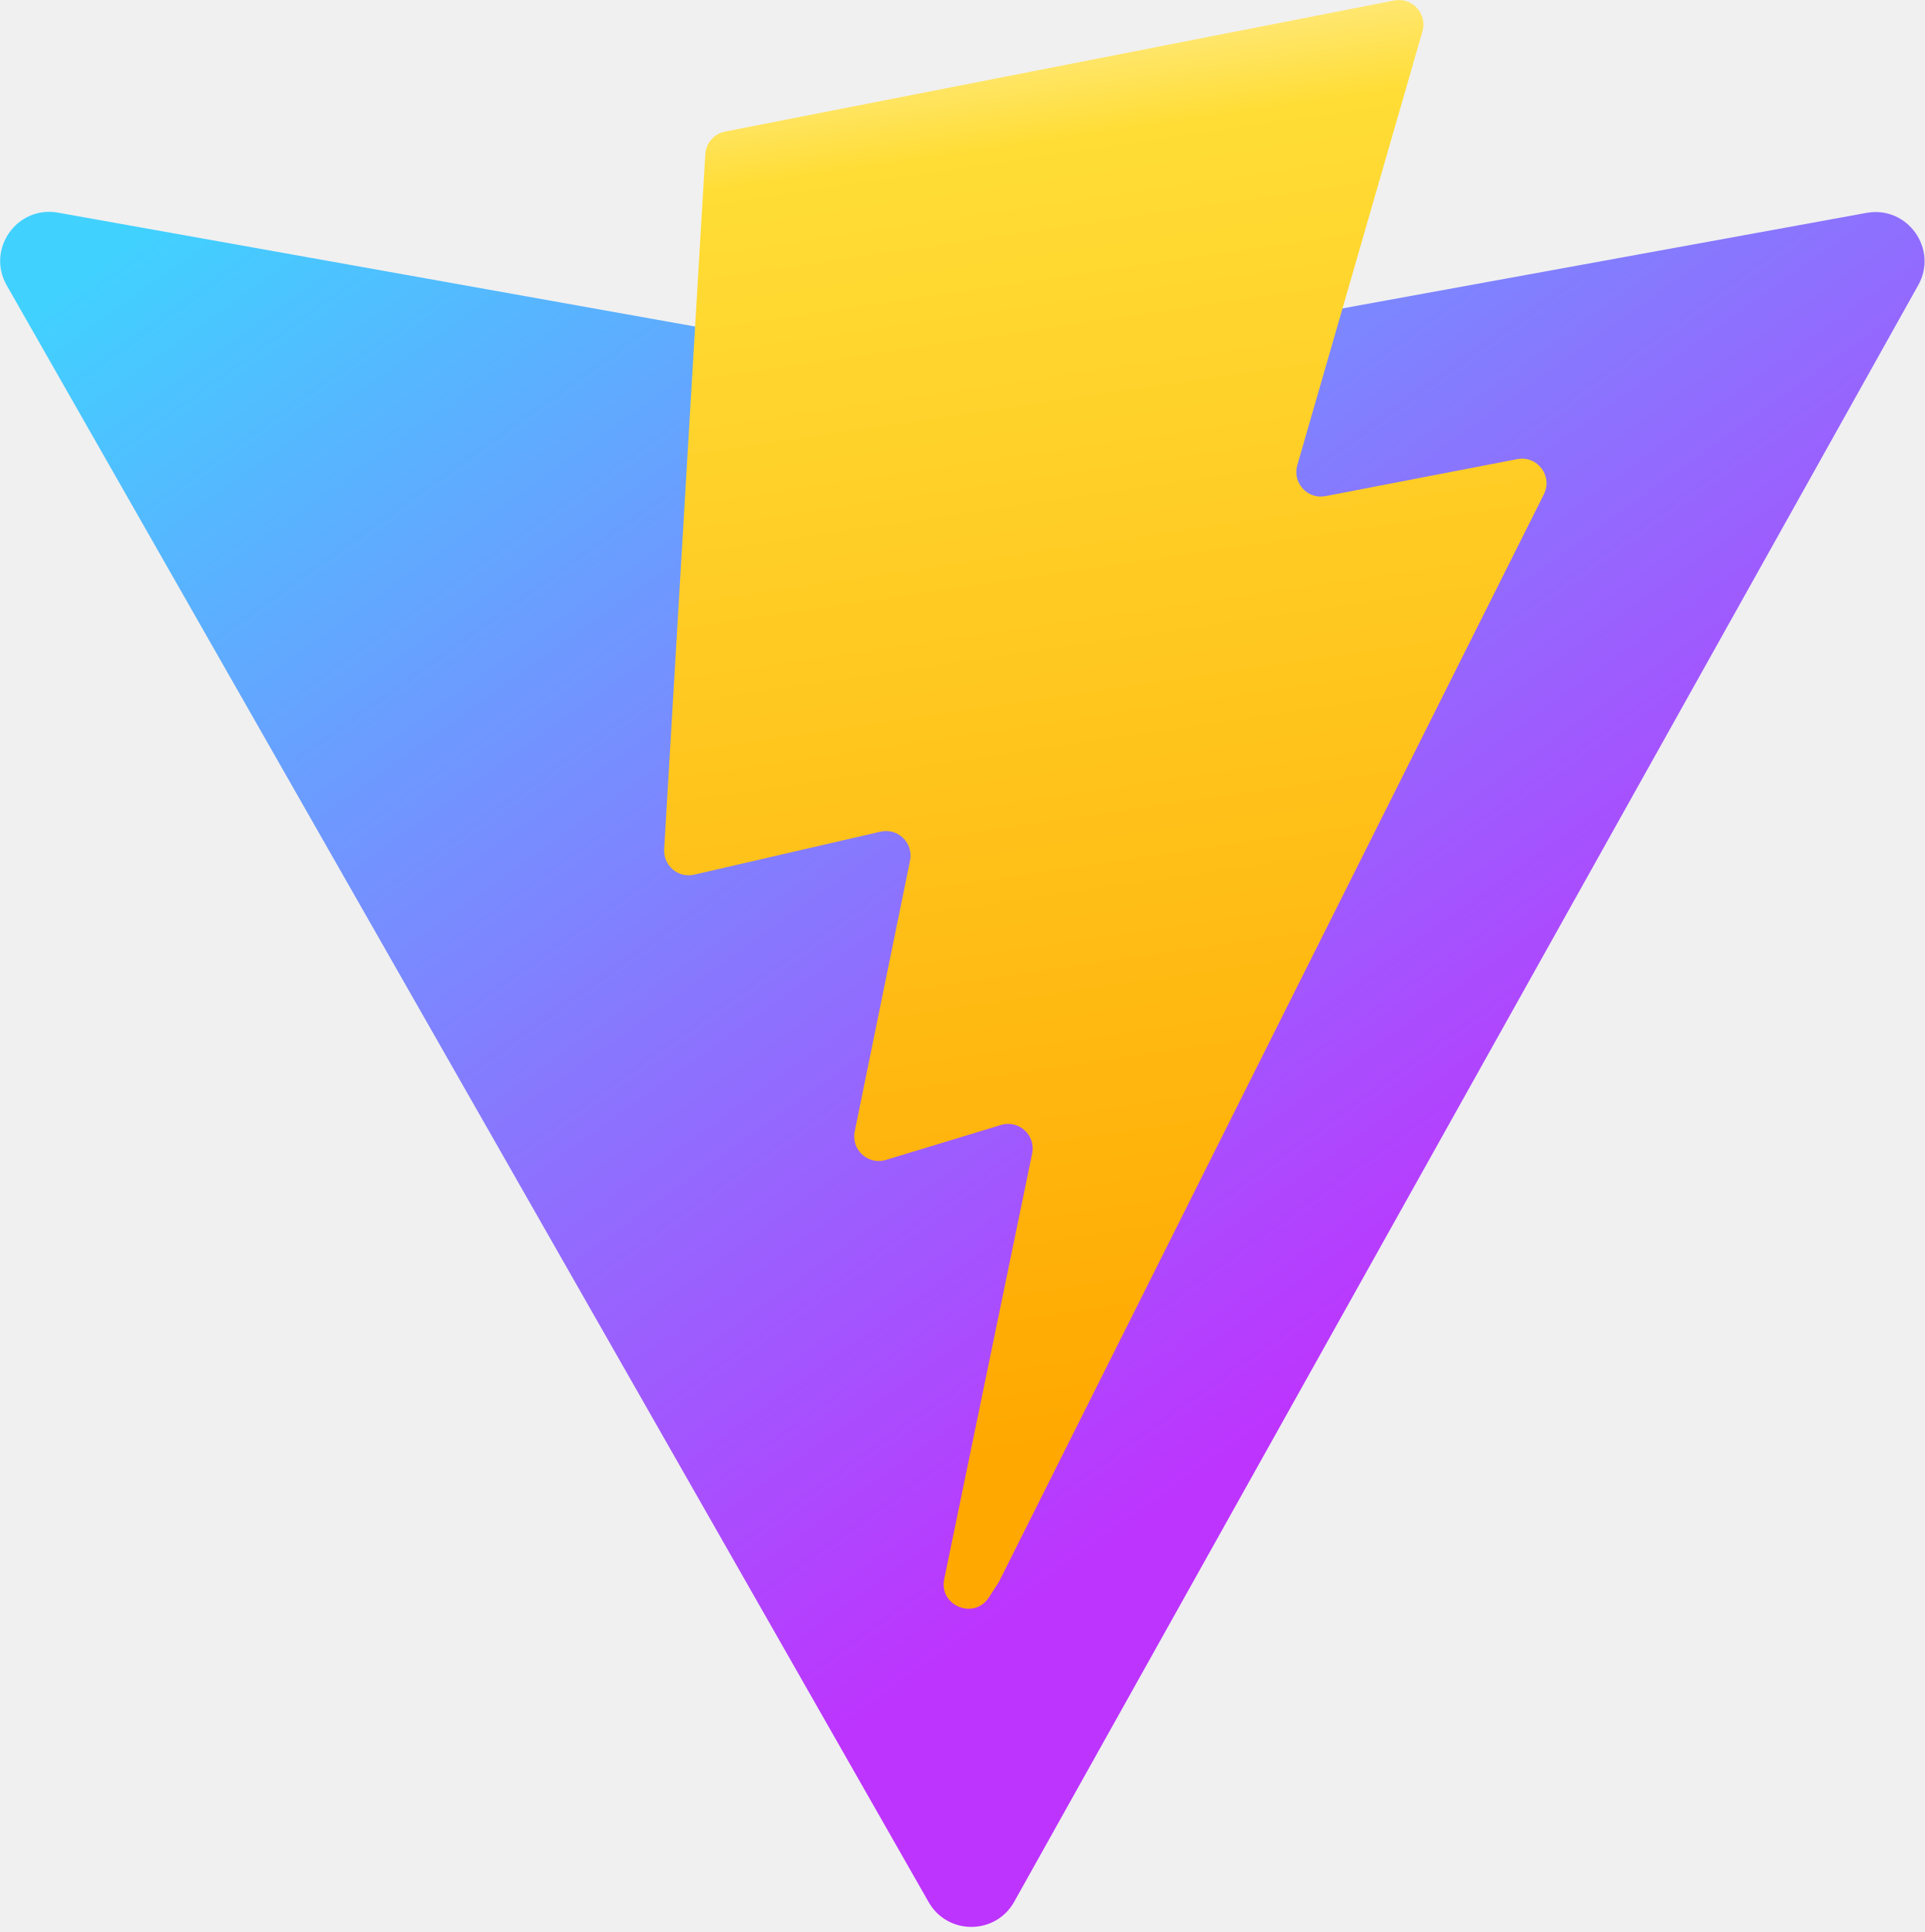
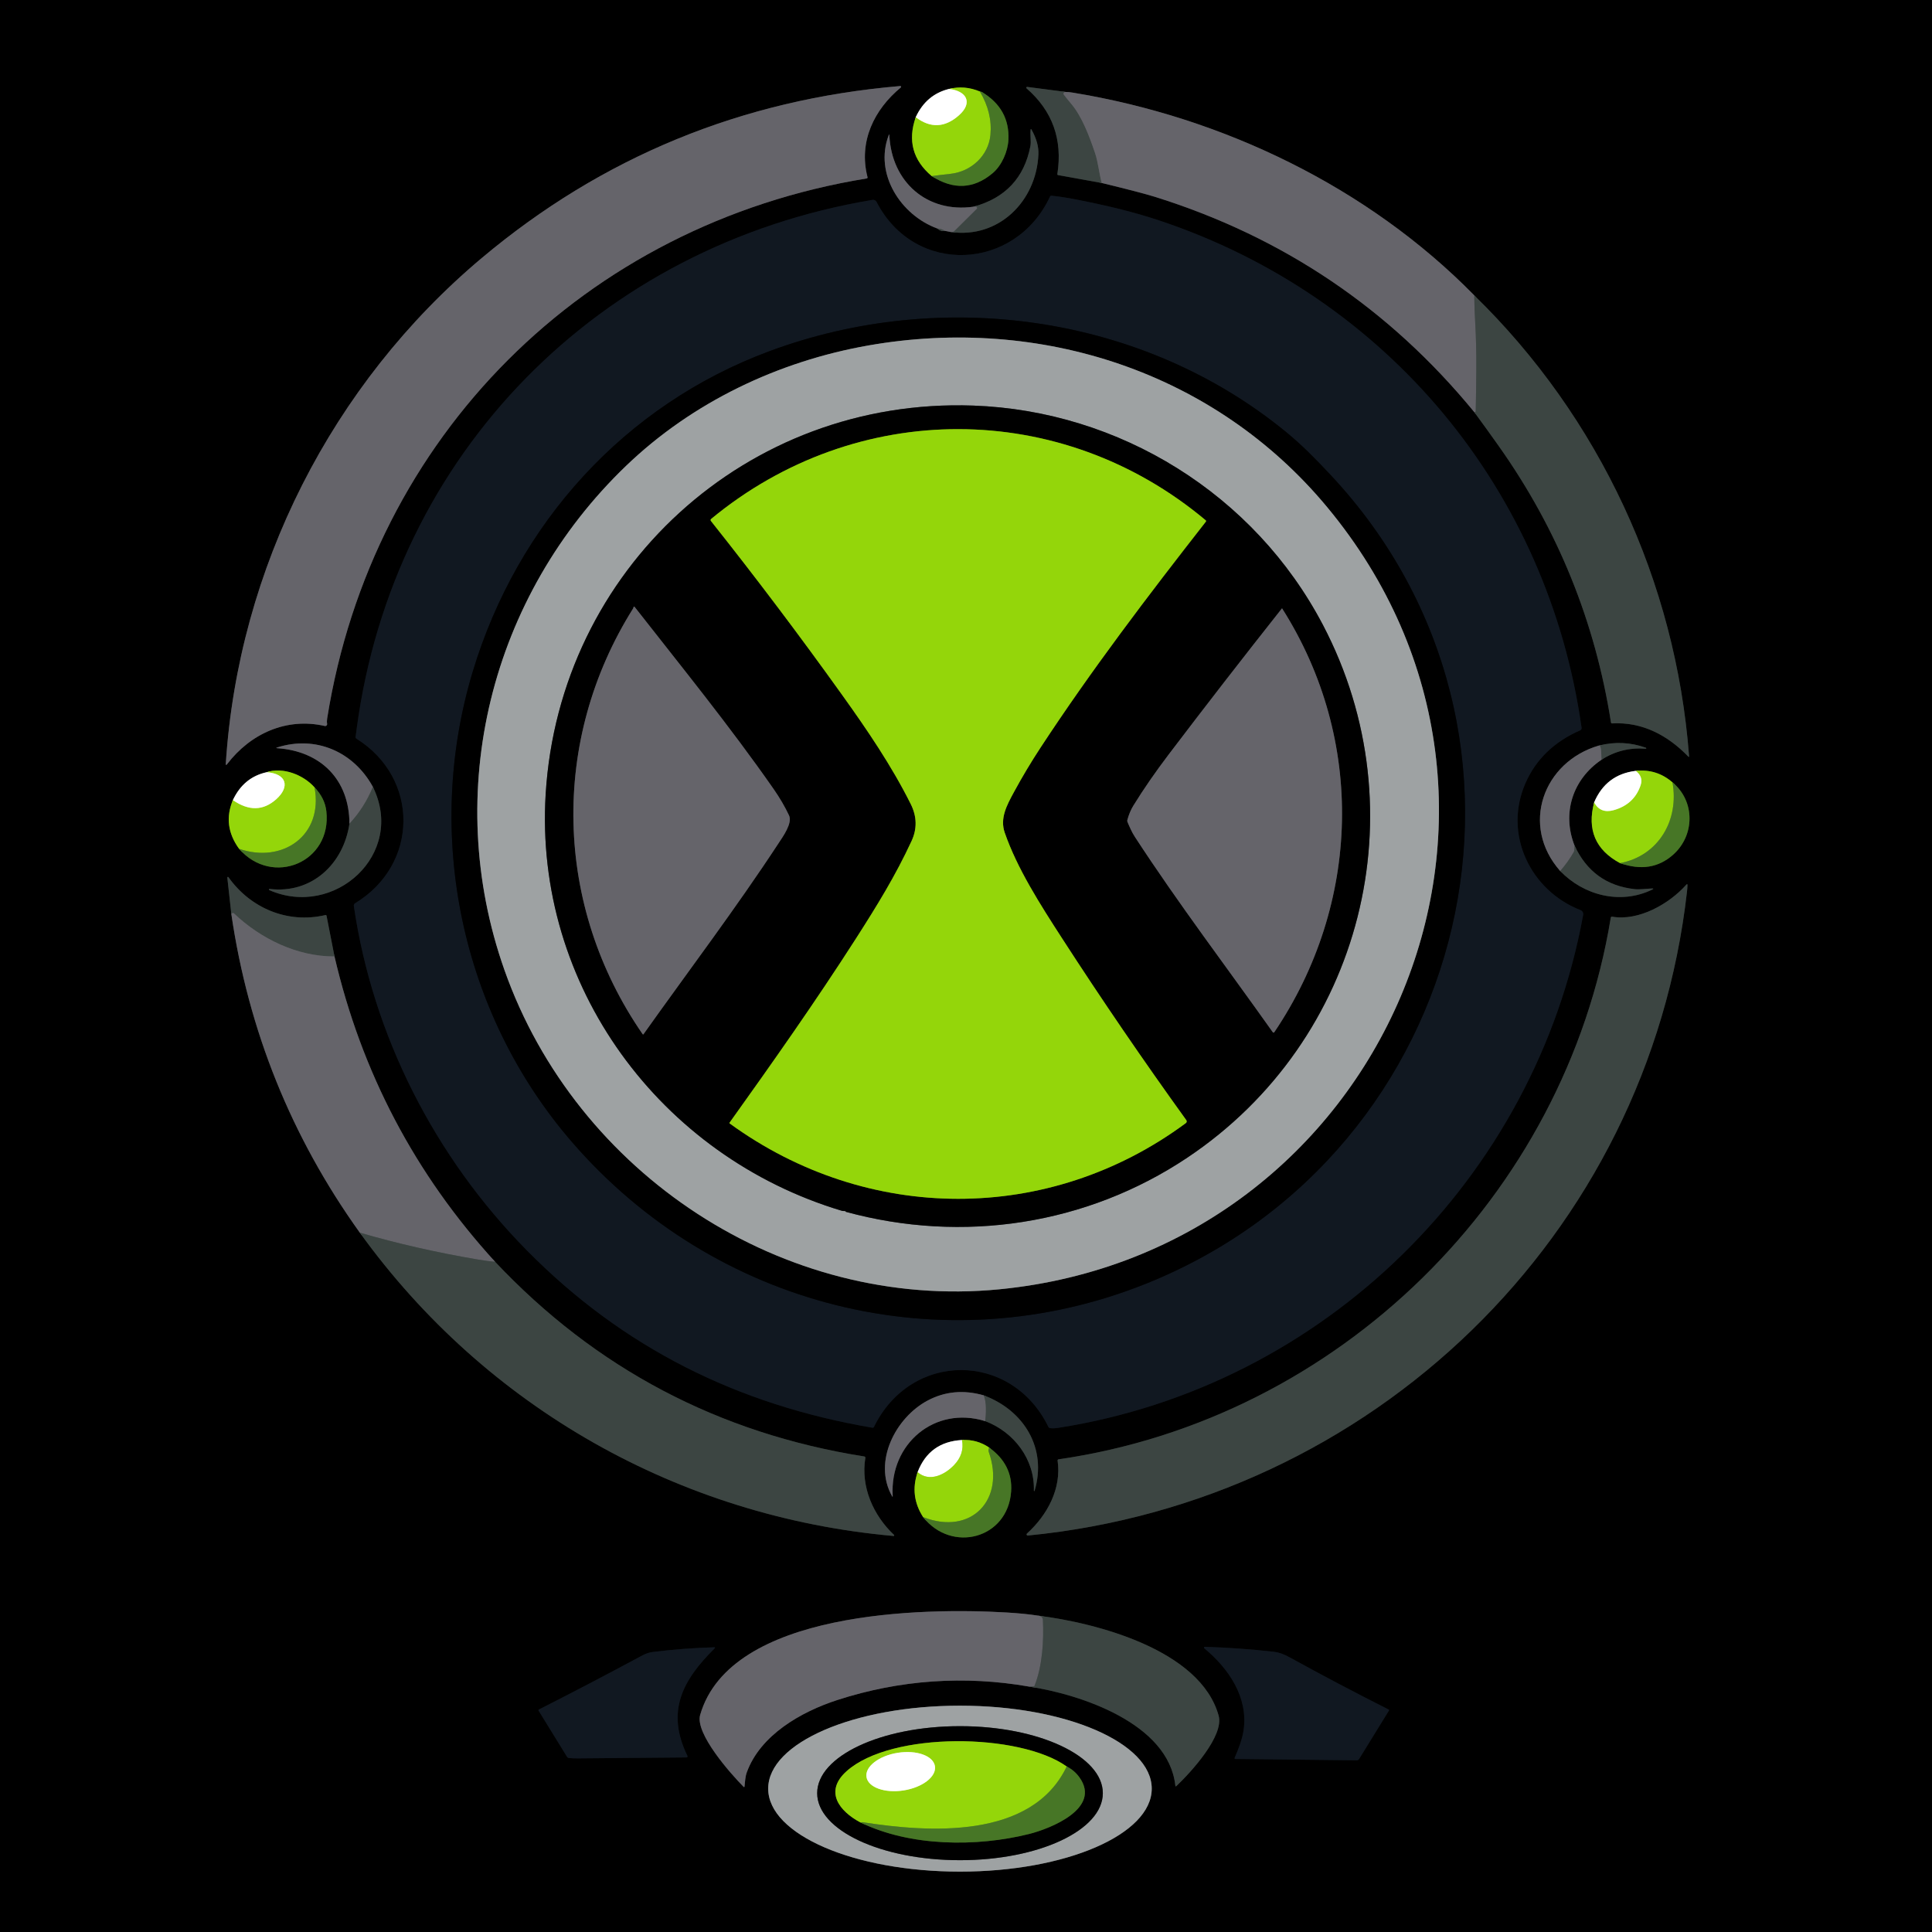
- <svg xmlns="http://www.w3.org/2000/svg" aria-hidden="true" role="img" class="iconify iconify--logos" width="31.88" height="32" preserveAspectRatio="xMidYMid meet" viewBox="0 0 256 257">
-   <defs>
-     <linearGradient id="IconifyId1813088fe1fbc01fb466" x1="-.828%" x2="57.636%" y1="7.652%" y2="78.411%">
-       <stop offset="0%" stop-color="#41D1FF" />
-       <stop offset="100%" stop-color="#BD34FE" />
-     </linearGradient>
-     <linearGradient id="IconifyId1813088fe1fbc01fb467" x1="43.376%" x2="50.316%" y1="2.242%" y2="89.03%">
-       <stop offset="0%" stop-color="#FFEA83" />
-       <stop offset="8.333%" stop-color="#FFDD35" />
-       <stop offset="100%" stop-color="#FFA800" />
-     </linearGradient>
-   </defs>
-   <path fill="url(#IconifyId1813088fe1fbc01fb466)" d="M255.153 37.938L134.897 252.976c-2.483 4.44-8.862 4.466-11.382.048L.875 37.958c-2.746-4.814 1.371-10.646 6.827-9.67l120.385 21.517a6.537 6.537 0 0 0 2.322-.004l117.867-21.483c5.438-.991 9.574 4.796 6.877 9.62Z" />
-   <path fill="url(#IconifyId1813088fe1fbc01fb467)" d="M185.432.063L96.44 17.501a3.268 3.268 0 0 0-2.634 3.014l-5.474 92.456a3.268 3.268 0 0 0 3.997 3.378l24.777-5.718c2.318-.535 4.413 1.507 3.936 3.838l-7.361 36.047c-.495 2.426 1.782 4.5 4.151 3.78l15.304-4.649c2.372-.72 4.652 1.36 4.15 3.788l-11.698 56.621c-.732 3.542 3.979 5.473 5.943 2.437l1.313-2.028l72.516-144.72c1.215-2.423-.88-5.186-3.54-4.672l-25.505 4.922c-2.396.462-4.435-1.77-3.759-4.114l16.646-57.705c.677-2.35-1.37-4.583-3.769-4.113Z" />
+ <svg xmlns="http://www.w3.org/2000/svg" viewBox="0 0 960 960">
+   <g fill="none" stroke-width="2">
+     <path stroke="#333235" d="M431.05 87.98c-4.52-17.66 3.31-33.56 16.56-44.52a.4.4 0 0 0-.29-.71q-118.16 10.06-207.96 85.48C164.9 190.77 118.44 282.4 112.2 379.42q-.08 1.24.67.25c11.55-15.1 29.44-23.29 48.5-18.93a.97.97 0 0 0 1.17-1.11q-.21-1.21.03-2.66c22.38-140.19 128-245.48 268.03-268.29q.61-.1.45-.7M547.45 90.92q19.72 4.77 26.86 7.02 95.14 29.88 158.23 106.81" vector-effect="non-scaling-stroke" />
+     <path stroke="#1e2321" d="M732.54 204.75q6.19 8.42 12.21 16.93 43.95 62.05 55.76 137.44a.41.4 83.6 0 0 .42.34c15.09-.85 27.65 5.86 37.93 16.44q.48.49.43-.2c-6.6-86.73-44.51-168.25-106.75-228.95" vector-effect="non-scaling-stroke" />
+     <path stroke="#333235" d="M732.54 146.75c-53.02-54-125.3-88.59-199.54-100.73q-2.35-.38-3.25-.31" vector-effect="non-scaling-stroke" />
+     <path stroke="#1e2321" d="m529.75 45.71-19.34-2.53a.41.41 0 0 0-.32.72q19.31 16.81 15.31 42.55-.07.48.41.57l21.64 3.9" vector-effect="non-scaling-stroke" />
+     <path stroke="#515556" d="M529.75 45.71q-.81-.05-1.14.39-.34.46 0 .92.94 1.29 3.85 4.78c5.13 6.16 8.77 15.66 11.67 24.26 1.51 4.46 1.97 9.88 3.32 14.86M732.54 146.75q.09 6.85.49 13.68c.84 14.59.53 29.28.25 43.88q-.01.4-.41.47-.15.03-.33-.03" vector-effect="non-scaling-stroke" />
+     <path stroke="gray" d="M471.5 44.21q-11.31 2.83-16.47 14.02" vector-effect="non-scaling-stroke" />
+     <path stroke="#4a6b05" d="M455.03 58.23q-6.12 17.39 7.93 29.27" vector-effect="non-scaling-stroke" />
+     <path stroke="#243b13" d="M462.96 87.5q16.21 10.43 30.33-1.49c4.43-3.74 7.53-10.7 7.79-16.66q.67-15.19-13.04-23.55c-.22-.14-.92-.28-1.15-.33" vector-effect="non-scaling-stroke" />
+     <path stroke="#4a6b05" d="M486.89 45.47q-7.64-3.22-15.39-1.26" vector-effect="non-scaling-stroke" />
+     <path stroke="#6ea618" d="M486.89 45.47q6.3 10.6 5.24 21.62c-.97 10.2-9.46 18.16-19.89 19.29q-4.64.5-9.28 1.12" vector-effect="non-scaling-stroke" />
+     <path stroke="#caeb85" d="M455.03 58.23q11 8.36 21.5-.97c7.03-6.24 3.75-12.14-5.03-13.05" vector-effect="non-scaling-stroke" />
+     <path stroke="#333235" d="M483.75 102.71c-22.96 3.27-40.76-12.18-41.82-35.47q-.04-.85-.34-.05c-7.32 19.23 6.07 39.77 24.16 46.35" vector-effect="non-scaling-stroke" />
+     <path stroke="#1e2321" d="M465.75 113.54q1.57 1.51 3.75 1.17" vector-effect="non-scaling-stroke" />
+     <path stroke="#333235" d="m469.5 114.71 3 .58" vector-effect="non-scaling-stroke" />
+     <path stroke="#1e2321" d="M472.5 115.29c23.82 3.33 42.47-15.36 43.48-38.56q.26-5.74-3.42-12.31-.38-.67-.46.1c-.26 2.7.34 5.82-.12 8.18q-4.59 23.56-28.23 30.01" vector-effect="non-scaling-stroke" />
+     <path stroke="#515556" d="m472.5 115.29.77-.07q.53-.05.9-.42l11.12-11.02q.43-.43-.01-.84-.5-.46-1.53-.23M469.5 114.71q-1.72-1.06-3.75-1.17" vector-effect="non-scaling-stroke" />
+     <path stroke="#090c11" d="M521.74 97.68c-17.19 36.96-67.13 39.55-86.17 2.67a1.95 1.94-18.4 0 0-2.06-1.03c-135.57 22.68-238 125.8-256.26 262.69q-.37 2.81-.56 4.15-.08.56.4.86c31.46 19.69 31.08 62.58-.63 81.79a1.36 1.34-20.1 0 0-.64 1.35c9.42 64.46 40.25 124.76 85.92 171.09 47.69 48.38 104.67 76.74 171.71 88.17q.57.09.83-.42c18.44-37.68 68.28-37.61 86.67.02q.25.5.8.59 1.57.27 4-.11c132.13-20.65 237.02-124.02 260.92-254.94a2.09 2.09 0 0 0-1.3-2.31c-24.85-9.69-38.45-37.53-27.44-62.95q7.76-17.88 27.28-26.42a1.15 1.15 0 0 0 .67-1.21c-16.64-118.11-96.69-214.29-209.68-252.06-13.36-4.47-26.78-7.59-40.94-10.38q-7.27-1.44-12.77-1.98-.52-.05-.75.43" vector-effect="non-scaling-stroke" />
+     <path stroke="#333235" d="M794.5 370.46c-27.73 8.05-39.22 39.79-19.25 62.33" vector-effect="non-scaling-stroke" />
+     <path stroke="#1e2321" d="M775.25 432.79c11.64 12.13 29.88 16.87 45.62 9.3q1.33-.65-.15-.6c-2.83.1-6.02.6-8.48.32q-20.88-2.31-29.85-21.64" vector-effect="non-scaling-stroke" />
+     <path stroke="#333235" d="M782.39 420.17c-6.39-16.18-.87-33.01 13.36-42.63" vector-effect="non-scaling-stroke" />
+     <path stroke="#1e2321" d="M795.75 377.54q9.99-6.45 22.01-5.5a.25.25 0 0 0 .1-.48q-11.44-4.11-23.36-1.1" vector-effect="non-scaling-stroke" />
+     <path stroke="#515556" d="M795.75 377.54c-.12-.88.2-7.29-1.25-7.08M782.39 420.17l-.15 2.34q-.03.49-.27.91-2.88 5.04-6.72 9.37" vector-effect="non-scaling-stroke" />
+     <path stroke="#1e2321" d="M173.64 409.29c-2.98 20.18-18.92 34.96-39.69 32.42a.3.3 0 0 0-.16.57c32.48 14.26 67.91-17.95 51.5-51.28" vector-effect="non-scaling-stroke" />
+     <path stroke="#333235" d="M185.29 391c-9.6-17.53-28.47-25.7-47.55-19.59q-.96.3.04.37c21.54 1.45 35.79 15.55 35.86 37.51" vector-effect="non-scaling-stroke" />
+     <path stroke="#515556" d="M185.29 391q-4.17 10.28-11.65 18.29" vector-effect="non-scaling-stroke" />
+     <path stroke="gray" d="M132.5 383.71q-11.44 2.52-16.77 13.84" vector-effect="non-scaling-stroke" />
+     <path stroke="#4a6b05" d="M115.73 397.55q-5.32 12.64 3.06 24.2" vector-effect="non-scaling-stroke" />
+     <path stroke="#243b13" d="M118.79 421.75c16.52 19.04 46.22 6.82 43.37-18.66q-.73-6.53-5.87-11.84" vector-effect="non-scaling-stroke" />
+     <path stroke="#4a6b05" d="M156.29 391.25c-5.4-6.13-15.56-10.28-23.79-7.54" vector-effect="non-scaling-stroke" />
+     <path stroke="#6ea618" d="M156.29 391.25c4.51 23.84-15.92 38.01-37.5 30.5" vector-effect="non-scaling-stroke" />
+     <path stroke="#caeb85" d="M115.73 397.55q11.81 8.23 21.5-.39c7-6.24 5.17-12.75-4.73-13.45" vector-effect="non-scaling-stroke" />
+     <path stroke="gray" d="M812.75 383.04q-14.74 1.81-20.63 15.66" vector-effect="non-scaling-stroke" />
+     <path stroke="#4a6b05" d="M792.12 398.7q-5.4 20.39 12.87 30.18" vector-effect="non-scaling-stroke" />
+     <path stroke="#243b13" d="M804.99 428.88q15.47 5.48 26.32-4.13c10.93-9.66 11.04-26.69-.27-36" vector-effect="non-scaling-stroke" />
+     <path stroke="#4a6b05" d="M831.04 388.75q-7.85-6.82-18.29-5.71" vector-effect="non-scaling-stroke" />
+     <path stroke="#6ea618" d="M831.04 388.75c3.4 18.67-6.83 36.51-26.05 40.13" vector-effect="non-scaling-stroke" />
+     <path stroke="#caeb85" d="M792.12 398.7q3.11 5.7 9.71 3.86 10.15-2.84 13.37-12.36 1.44-4.26-2.45-7.16" vector-effect="non-scaling-stroke" />
+     <path stroke="#333235" d="M114.96 454.25q12.78 86.98 63.83 158.25" vector-effect="non-scaling-stroke" />
+     <path stroke="#1e2321" d="M178.79 612.5c62.69 86.94 158.84 141.24 265.23 150.72a.3.3 0 0 0 .23-.51c-10.34-9.73-16.64-23.95-14.26-38.32a.59.58 9.9 0 0-.48-.67Q320.94 706.53 246 626.96" vector-effect="non-scaling-stroke" />
+     <path stroke="#333235" d="M246 626.96q-59.68-65.31-79.79-151.71" vector-effect="non-scaling-stroke" />
+     <path stroke="#1e2321" d="m166.21 475.25-3.94-20.14q-.1-.53-.63-.41c-18.74 4.38-37.17-3.41-48.13-18.84a.31.31 0 0 0-.56.21l2.01 18.18" vector-effect="non-scaling-stroke" />
+     <path stroke="#515556" d="M166.21 475.25c-18.44.09-36.64-8.72-49.91-21.33q-.38-.36-.87-.15-.31.14-.47.48M246 626.96q-3.3-.21-8.81-1.15-30.63-5.22-58.4-13.31" vector-effect="non-scaling-stroke" />
+     <path stroke="#1e2321" d="M800.38 456.02c-22.72 138.61-135.46 249.06-274.4 269.11a.55.54-8.4 0 0-.47.62c2.04 13.95-5.13 27.1-15.23 36.27a.57.56 21 0 0 .44.98c170.77-16.7 308.09-148.55 327.54-319.99q.2-1.77.23-3.11.03-.98-.62-.25c-8.47 9.48-23.57 18.12-36.75 15.85q-.64-.11-.74.52M489.52 706.14c14.27 5.39 24.69 18.96 24.21 34.6a.18.17 54.6 0 0 .34.06c6.32-21.09-5.21-40-25.26-47.46" vector-effect="non-scaling-stroke" />
+     <path stroke="#333235" d="M488.81 693.34q-14.99-4.27-27.89 2.59c-15.74 8.36-27.32 30.25-17.7 47.44q.41.75.36-.11c-1.55-25.72 20.74-44.87 45.94-37.12" vector-effect="non-scaling-stroke" />
+     <path stroke="#515556" d="M488.81 693.34c1.45 3.4 1.22 9.1.71 12.8" vector-effect="non-scaling-stroke" />
+     <path stroke="#4a6b05" d="M455.96 731.5q-4.05 11.81 2.73 22.33" vector-effect="non-scaling-stroke" />
+     <path stroke="#243b13" d="M458.69 753.83c14.25 18.09 42.09 10.78 43.73-12.7q.93-13.32-10.94-21.87" vector-effect="non-scaling-stroke" />
+     <path stroke="#4a6b05" d="M491.48 719.26q-6.13-4.16-13.48-3.72" vector-effect="non-scaling-stroke" />
+     <path stroke="gray" d="M478 715.54q-16.27.9-22.04 15.96" vector-effect="non-scaling-stroke" />
+     <path stroke="#caeb85" d="M478 715.54q1.33 6.97-3.97 12.49c-4.67 4.87-12.3 8.53-18.07 3.47" vector-effect="non-scaling-stroke" />
+     <path stroke="#6ea618" d="M491.48 719.26q-.46 1.39-.18 2.18c8.43 23.56-8.6 41.82-32.61 32.39" vector-effect="non-scaling-stroke" />
+     <path stroke="#1e2321" d="M511.25 838.04c25.49 3.83 69.38 18.21 72.77 49.22q.07.64.54.2c7.38-7 23.75-24.96 20.97-34.98-9.07-32.73-60.87-46.1-89.78-49.69" vector-effect="non-scaling-stroke" />
+     <path stroke="#333235" d="M515.75 802.79q-6.34-1-15.5-1.55c-41.21-2.46-137.37-.97-152.34 50.88-2.66 9.22 15.21 29.33 21.61 35.78a.25.24 26.2 0 0 .42-.14c.26-2.29.34-4.83 1.1-6.97 6.72-18.7 27.1-30.24 44.96-36.04 31.16-10.11 63.45-12.26 95.25-6.71" vector-effect="non-scaling-stroke" />
+     <path stroke="#515556" d="M515.75 802.79q2.36.22 2.46 2.19c.51 9.94-.22 22.77-4.1 32.54q-.19.46-.68.47l-2.18.05" vector-effect="non-scaling-stroke" />
+     <path stroke="#090c11" d="m613.82 874.02 60.33.67a1.36 1.34 16 0 0 1.17-.64l14.88-24.14a.3.29-61.4 0 0-.12-.42q-24.98-12.58-49.52-26.1-4.05-2.24-7.56-2.63-17.28-1.94-34.34-2.46a.41.41 0 0 0-.27.72c12.1 10 21.93 24.32 19.55 40.68-.67 4.6-2.54 9.35-4.46 13.78a.39.38-77.6 0 0 .34.54M341.59 872.52c-10.83-22.21-2.39-37.69 13.45-53.4q.61-.61-.25-.59-15.14.45-30.23 2.3-2.77.34-5.28 1.69-25.57 13.77-51.44 26.9-.44.23-.18.66l14.15 22.95q.27.44.79.5 2.2.22 4.4.2 27.12-.18 54.13-.47a.52.51-13.4 0 0 .46-.74" vector-effect="non-scaling-stroke" />
+     <path stroke="#4f5152" d="M572.29 888.77A95.29 41.23 0 0 0 477 847.54a95.29 41.23 0 0 0-95.29 41.23A95.29 41.23 0 0 0 477 930a95.29 41.23 0 0 0 95.29-41.23" vector-effect="non-scaling-stroke" />
+     <path stroke="#090c11" d="M661.09 235.92c-7.44-7.94-14.02-14.65-21.89-21.12-71.11-58.42-170.99-72.13-256.76-40.34-71.96 26.67-125.39 85.63-147.57 159.37-24.31 80.81-5.96 169.66 49.3 233.59 70.75 81.86 184.27 110.91 285.27 70.44 162.26-65.01 212.51-272.96 91.65-401.94" vector-effect="non-scaling-stroke" />
+     <path stroke="#4f5152" d="M250.64 481.94c35.73 101.34 138.56 169.24 246.01 158.7 190.16-18.66 287.01-239.2 162.71-388.76-55.8-67.13-142.47-95.19-227.77-80.24-44.93 7.88-87.62 28.26-120.48 59.82-67.41 64.75-91.71 161.88-60.47 250.48" vector-effect="non-scaling-stroke" />
+     <path stroke="#4f5152" d="M420.2 601.9q-.01.04-.03.08-.07.12.04.15c58.16 15.91 119.81 6.49 169.79-26.92 87.17-58.27 115.82-172.28 67.35-264.7-34.05-64.93-101.07-106.42-173.85-108.98-112.51-3.97-205.53 81.45-212.36 192.98-5.83 95.34 56.96 180.12 147.17 207.12.62.18 1.15.08 1.79.17q.11.01.1.1" vector-effect="non-scaling-stroke" />
+     <path stroke="#4a6b05" d="M362.54 558.21c68.4 49.8 158.7 50.18 226.7-.15a1.06 1.05-36.2 0 0 .23-1.46q-32.23-44.71-61.73-90.34c-10.84-16.77-22.26-34.55-28.49-52.51-2.46-7.09.9-13.42 4.59-20.2q6.13-11.3 13.19-22.06c25.41-38.74 53.6-75.76 82.13-112.25q.31-.4-.08-.73c-71.87-60.26-173.61-60.25-245.72-.65a.73.72 51 0 0-.1 1.01q33.7 42.44 65.19 86.43c12.41 17.32 24.56 35.14 34.1 54.24q4.61 9.23.41 18.33c-7.9 17.11-17.18 32.17-27.74 48.65-19.92 31.07-41.29 61.38-62.73 91.37a.24.23 36.9 0 0 .05.32" vector-effect="non-scaling-stroke" />
+     <path stroke="#333235" d="M314.6 302.33c-41.28 65.67-39.36 147.78 4.75 211.57q.19.27.39 0c22.41-31.54 45.95-62.61 67.17-94.98 2.08-3.18 6.98-9.9 5.15-13.76q-3.12-6.59-7.74-13.22c-21.66-31.04-45.66-60.58-69-90.4a.3.3 0 0 0-.53.14c-.05.27-.03.4-.19.65M636.97 302.34q-28.77 36.35-56.39 72.74c-6.46 8.52-12.32 16.97-17.46 25.31q-1.83 2.98-2.95 7.08-.13.49.07.96c1.06 2.48 2.17 5.09 3.68 7.4 21.58 33.14 45.7 64.87 68.53 97.08a.45.45 0 0 0 .74-.01c43.03-63.78 45.32-145.35 3.9-210.55a.08.07 47.4 0 0-.12-.01" vector-effect="non-scaling-stroke" />
+     <path stroke="#4f5152" d="M547.99 891.02a70.97 33.3 0 0 0-70.97-33.3 70.97 33.3 0 0 0-70.97 33.3 70.97 33.3 0 0 0 70.97 33.3 70.97 33.3 0 0 0 70.97-33.3" vector-effect="non-scaling-stroke" />
+     <path stroke="#243b13" d="M427.5 905.54c24.8 12.08 57.77 12.27 83.82 5.77 10.52-2.63 36.13-12.7 25.05-28.14q-2.53-3.53-6.33-5.42" vector-effect="non-scaling-stroke" />
+     <path stroke="#4a6b05" d="M530.04 877.75c-23.35-16.68-87.11-17.56-109.35 2.32-11.35 10.15-3.6 19.93 6.81 25.47" vector-effect="non-scaling-stroke" />
+     <path stroke="#6ea618" d="M530.04 877.75c-17.4 36.5-68.97 32.75-101.27 27.71-.46-.07-.81.08-1.27.08" vector-effect="non-scaling-stroke" />
+     <path stroke="#caeb85" d="M464.568 877.606a17.22 9.46-9 0 0-18.488-6.65 17.22 9.46-9 0 0-15.528 12.038 17.22 9.46-9 0 0 18.488 6.65 17.22 9.46-9 0 0 15.528-12.038" vector-effect="non-scaling-stroke" />
+   </g>
+   <path d="M0 0h960v960H0V0Zm431.05 87.98c-4.52-17.66 3.31-33.56 16.56-44.52a.4.4 0 0 0-.29-.71q-118.16 10.06-207.96 85.48C164.9 190.77 118.44 282.4 112.2 379.42q-.08 1.24.67.25c11.55-15.1 29.44-23.29 48.5-18.93a.97.97 0 0 0 1.17-1.11q-.21-1.21.03-2.66c22.38-140.19 128-245.48 268.03-268.29q.61-.1.45-.7Zm116.4 2.94q19.72 4.77 26.86 7.02 95.14 29.88 158.23 106.81 6.19 8.42 12.21 16.93 43.95 62.05 55.76 137.44a.41.4 83.6 0 0 .42.34c15.09-.85 27.65 5.86 37.93 16.44q.48.49.43-.2c-6.6-86.73-44.51-168.25-106.75-228.95-53.02-54-125.3-88.59-199.54-100.73q-2.35-.38-3.25-.31l-19.34-2.53a.41.41 0 0 0-.32.72q19.31 16.81 15.31 42.55-.07.48.41.57l21.64 3.9ZM471.5 44.21q-11.31 2.83-16.47 14.02-6.12 17.39 7.93 29.27 16.21 10.43 30.33-1.49c4.43-3.74 7.53-10.7 7.79-16.66q.67-15.19-13.04-23.55c-.22-.14-.92-.28-1.15-.33q-7.64-3.22-15.39-1.26Zm12.25 58.5c-22.96 3.27-40.76-12.18-41.82-35.47q-.04-.85-.34-.05c-7.32 19.23 6.07 39.77 24.16 46.35q1.57 1.51 3.75 1.17l3 .58c23.82 3.33 42.47-15.36 43.48-38.56q.26-5.74-3.42-12.31-.38-.67-.46.1c-.26 2.7.34 5.82-.12 8.18q-4.59 23.56-28.23 30.01Zm37.99-5.03c-17.19 36.96-67.13 39.55-86.17 2.67a1.95 1.94-18.4 0 0-2.06-1.03c-135.57 22.68-238 125.8-256.26 262.69q-.37 2.81-.56 4.15-.08.56.4.86c31.46 19.69 31.08 62.58-.63 81.79a1.36 1.34-20.1 0 0-.64 1.35c9.42 64.46 40.25 124.76 85.92 171.09 47.69 48.38 104.67 76.74 171.71 88.17q.57.09.83-.42c18.44-37.68 68.28-37.61 86.67.02q.25.5.8.59 1.57.27 4-.11c132.13-20.65 237.02-124.02 260.92-254.94a2.09 2.09 0 0 0-1.3-2.31c-24.85-9.69-38.45-37.53-27.44-62.95q7.76-17.88 27.28-26.42a1.15 1.15 0 0 0 .67-1.21c-16.64-118.11-96.69-214.29-209.68-252.06-13.36-4.47-26.78-7.59-40.94-10.38q-7.27-1.44-12.77-1.98-.52-.05-.75.43ZM794.5 370.46c-27.73 8.05-39.22 39.79-19.25 62.33 11.64 12.13 29.88 16.87 45.62 9.3q1.33-.65-.15-.6c-2.83.1-6.02.6-8.48.32q-20.88-2.31-29.85-21.64c-6.39-16.18-.87-33.01 13.36-42.63q9.99-6.45 22.01-5.5a.25.25 0 0 0 .1-.48q-11.44-4.11-23.36-1.1Zm-620.86 38.83c-2.98 20.18-18.92 34.96-39.69 32.42a.3.3 0 0 0-.16.57c32.48 14.26 67.91-17.95 51.5-51.28-9.6-17.53-28.47-25.7-47.55-19.59q-.96.3.04.37c21.54 1.45 35.79 15.55 35.86 37.51Zm-41.14-25.58q-11.44 2.52-16.77 13.84-5.32 12.64 3.06 24.2c16.52 19.04 46.22 6.82 43.37-18.66q-.73-6.53-5.87-11.84c-5.4-6.13-15.56-10.28-23.79-7.54Zm680.25-.67q-14.74 1.81-20.63 15.66-5.4 20.39 12.87 30.18 15.47 5.48 26.32-4.13c10.93-9.66 11.04-26.69-.27-36q-7.85-6.82-18.29-5.71Zm-697.79 71.21q12.78 86.98 63.83 158.25c62.69 86.94 158.84 141.24 265.23 150.72a.3.3 0 0 0 .23-.51c-10.34-9.73-16.64-23.95-14.26-38.32a.59.58 9.9 0 0-.48-.67Q320.94 706.53 246 626.96q-59.68-65.31-79.79-151.71l-3.94-20.14q-.1-.53-.63-.41c-18.74 4.38-37.17-3.41-48.13-18.84a.31.31 0 0 0-.56.21l2.01 18.18Zm685.42 1.77c-22.72 138.61-135.46 249.06-274.4 269.11a.55.54-8.4 0 0-.47.62c2.04 13.95-5.13 27.1-15.23 36.27a.57.56 21 0 0 .44.98c170.77-16.7 308.09-148.55 327.54-319.99q.2-1.77.23-3.11.03-.98-.62-.25c-8.47 9.48-23.57 18.12-36.75 15.85q-.64-.11-.74.52ZM489.52 706.14c14.27 5.39 24.69 18.96 24.21 34.6a.18.17 54.6 0 0 .34.06c6.32-21.09-5.21-40-25.26-47.46q-14.99-4.27-27.89 2.59c-15.74 8.36-27.32 30.25-17.7 47.44q.41.75.36-.11c-1.55-25.72 20.74-44.87 45.94-37.12Zm-33.56 25.36q-4.05 11.81 2.73 22.33c14.25 18.09 42.09 10.78 43.73-12.7q.93-13.32-10.94-21.87-6.13-4.16-13.48-3.72-16.27.9-22.04 15.96Zm55.29 106.54c25.49 3.83 69.38 18.21 72.77 49.22q.07.64.54.2c7.38-7 23.75-24.96 20.97-34.98-9.07-32.73-60.87-46.1-89.78-49.69q-6.34-1-15.5-1.55c-41.21-2.46-137.37-.97-152.34 50.88-2.66 9.22 15.21 29.33 21.61 35.78a.25.24 26.2 0 0 .42-.14c.26-2.29.34-4.83 1.1-6.97 6.72-18.7 27.1-30.24 44.96-36.04 31.16-10.11 63.45-12.26 95.25-6.71Zm102.57 35.98 60.33.67a1.36 1.34 16 0 0 1.17-.64l14.88-24.14a.3.29-61.4 0 0-.12-.42q-24.98-12.58-49.52-26.1-4.05-2.24-7.56-2.63-17.28-1.94-34.34-2.46a.41.41 0 0 0-.27.72c12.1 10 21.93 24.32 19.55 40.68-.67 4.6-2.54 9.35-4.46 13.78a.39.38-77.6 0 0 .34.54Zm-272.23-1.5c-10.83-22.21-2.39-37.69 13.45-53.4q.61-.61-.25-.59-15.14.45-30.23 2.3-2.77.34-5.28 1.69-25.57 13.77-51.44 26.9-.44.23-.18.66l14.15 22.95q.27.44.79.5 2.2.22 4.4.2 27.12-.18 54.13-.47a.52.51-13.4 0 0 .46-.74Zm230.7 16.25A95.29 41.23 0 0 0 477 847.54a95.29 41.23 0 0 0-95.29 41.23A95.29 41.23 0 0 0 477 930a95.29 41.23 0 0 0 95.29-41.23Z" />
+   <path fill="#65646a" d="M447.61 43.46c-13.25 10.96-21.08 26.86-16.56 44.52q.16.6-.45.7c-140.03 22.81-245.65 128.1-268.03 268.29q-.24 1.45-.03 2.66a.97.97 0 0 1-1.17 1.11c-19.06-4.36-36.95 3.83-48.5 18.93q-.75.99-.67-.25c6.24-97.02 52.7-188.65 127.16-251.19q89.8-75.42 207.96-85.48a.4.4 0 0 1 .29.71Z" />
+   <path fill="#3c4542" d="M529.75 45.71q-.81-.05-1.14.39-.34.46 0 .92.94 1.29 3.85 4.78c5.13 6.16 8.77 15.66 11.67 24.26 1.51 4.46 1.97 9.88 3.32 14.86l-21.64-3.9q-.48-.09-.41-.57 4-25.74-15.31-42.55a.41.41 0 0 1 .32-.72l19.34 2.53Z" />
+   <path fill="#94d60a" d="M486.89 45.47q6.3 10.6 5.24 21.62c-.97 10.2-9.46 18.16-19.89 19.29q-4.64.5-9.28 1.12-14.05-11.88-7.93-29.27 11 8.36 21.5-.97c7.03-6.24 3.75-12.14-5.03-13.05q7.75-1.96 15.39 1.26Z" />
+   <path fill="#fff" d="M471.5 44.21c8.78.91 12.06 6.81 5.03 13.05q-10.5 9.33-21.5.97 5.16-11.19 16.47-14.02Z" />
+   <path fill="#477626" d="M486.89 45.47c.23.05.93.19 1.15.33q13.71 8.36 13.04 23.55c-.26 5.96-3.36 12.92-7.79 16.66q-14.12 11.92-30.33 1.49 4.64-.62 9.28-1.12c10.43-1.13 18.92-9.09 19.89-19.29q1.06-11.02-5.24-21.62Z" />
+   <path fill="#65646a" d="M529.75 45.71q.9-.07 3.25.31c74.24 12.14 146.52 46.73 199.54 100.73q.09 6.85.49 13.68c.84 14.59.53 29.28.25 43.88q-.01.4-.41.47-.15.03-.33-.03-63.09-76.93-158.23-106.81-7.14-2.25-26.86-7.02c-1.35-4.98-1.81-10.4-3.32-14.86-2.9-8.6-6.54-18.1-11.67-24.26q-2.91-3.49-3.85-4.78-.34-.46 0-.92.33-.44 1.14-.39Z" />
+   <path fill="#3c4542" d="m472.5 115.29.77-.07q.53-.05.9-.42l11.12-11.02q.43-.43-.01-.84-.5-.46-1.53-.23 23.64-6.45 28.23-30.01c.46-2.36-.14-5.48.12-8.18q.08-.77.46-.1 3.68 6.57 3.42 12.31c-1.01 23.2-19.66 41.89-43.48 38.56Z" />
+   <path fill="#65646a" d="M483.75 102.71q1.03-.23 1.53.23.44.41.01.84l-11.12 11.02q-.37.37-.9.42l-.77.07-3-.58q-1.72-1.06-3.75-1.17c-18.09-6.58-31.48-27.12-24.16-46.35q.3-.8.34.05c1.06 23.29 18.86 38.74 41.82 35.47Z" />
+   <path fill="#111821" d="M435.57 100.35c19.04 36.88 68.98 34.29 86.17-2.67q.23-.48.75-.43 5.5.54 12.77 1.98c14.16 2.79 27.58 5.91 40.94 10.38 112.99 37.77 193.04 133.95 209.68 252.06a1.15 1.15 0 0 1-.67 1.21q-19.52 8.54-27.28 26.42c-11.01 25.42 2.59 53.26 27.44 62.95a2.09 2.09 0 0 1 1.3 2.31c-23.9 130.92-128.79 234.29-260.92 254.94q-2.43.38-4 .11-.55-.09-.8-.59c-18.39-37.63-68.23-37.7-86.67-.02q-.26.51-.83.42c-67.04-11.43-124.02-39.79-171.71-88.17-45.67-46.33-76.5-106.63-85.92-171.09a1.36 1.34-20.1 0 1 .64-1.35c31.71-19.21 32.09-62.1.63-81.79q-.48-.3-.4-.86.19-1.34.56-4.15C195.51 225.12 297.94 122 433.51 99.32a1.95 1.94-18.4 0 1 2.06 1.03Zm225.52 135.57c-7.44-7.94-14.02-14.65-21.89-21.12-71.11-58.42-170.99-72.13-256.76-40.34-71.96 26.67-125.39 85.63-147.57 159.37-24.31 80.81-5.96 169.66 49.3 233.59 70.75 81.86 184.27 110.91 285.27 70.44 162.26-65.01 212.51-272.96 91.65-401.94Z" />
+   <path fill="#3c4542" d="M465.75 113.54q2.03.11 3.75 1.17-2.18.34-3.75-1.17ZM732.54 146.75c62.24 60.7 100.15 142.22 106.75 228.95q.05.69-.43.2c-10.28-10.58-22.84-17.29-37.93-16.44a.41.4 83.6 0 1-.42-.34q-11.81-75.39-55.76-137.44-6.02-8.51-12.21-16.93.18.06.33.03.4-.07.41-.47c.28-14.6.59-29.29-.25-43.88q-.4-6.83-.49-13.68Z" />
+   <path d="M661.09 235.92c120.86 128.98 70.61 336.93-91.65 401.94-101 40.47-214.52 11.42-285.27-70.44-55.26-63.93-73.61-152.78-49.3-233.59 22.18-73.74 75.61-132.7 147.57-159.37 85.77-31.79 185.65-18.08 256.76 40.34 7.87 6.47 14.45 13.18 21.89 21.12ZM250.64 481.94c35.73 101.34 138.56 169.24 246.01 158.7 190.16-18.66 287.01-239.2 162.71-388.76-55.8-67.13-142.47-95.19-227.77-80.24-44.93 7.88-87.62 28.26-120.48 59.82-67.41 64.75-91.71 161.88-60.47 250.48Z" />
+   <path fill="#9ea2a3" d="M496.65 640.64c-107.45 10.54-210.28-57.36-246.01-158.7-31.24-88.6-6.94-185.73 60.47-250.48 32.86-31.56 75.55-51.94 120.48-59.82 85.3-14.95 171.97 13.11 227.77 80.24 124.3 149.56 27.45 370.1-162.71 388.76ZM420.2 601.9q-.01.04-.03.08-.07.12.04.15c58.16 15.91 119.81 6.49 169.79-26.92 87.17-58.27 115.82-172.28 67.35-264.7-34.05-64.93-101.07-106.42-173.85-108.98-112.51-3.97-205.53 81.45-212.36 192.98-5.83 95.34 56.96 180.12 147.17 207.12.62.18 1.15.08 1.79.17q.11.01.1.1Z" />
+   <path d="M420.1 601.8c-.64-.09-1.17.01-1.79-.17-90.21-27-153-111.78-147.17-207.12 6.83-111.53 99.85-196.95 212.36-192.98 72.78 2.56 139.8 44.05 173.85 108.98 48.47 92.42 19.82 206.43-67.35 264.7-49.98 33.41-111.63 42.83-169.79 26.92q-.11-.03-.04-.15.02-.04.03-.08.01-.09-.1-.1Zm-57.56-43.59c68.4 49.8 158.7 50.18 226.7-.15a1.06 1.05-36.2 0 0 .23-1.46q-32.23-44.71-61.73-90.34c-10.84-16.77-22.26-34.55-28.49-52.51-2.46-7.09.9-13.42 4.59-20.2q6.13-11.3 13.19-22.06c25.41-38.74 53.6-75.76 82.13-112.25q.31-.4-.08-.73c-71.87-60.26-173.61-60.25-245.72-.65a.73.72 51 0 0-.1 1.01q33.7 42.44 65.19 86.43c12.41 17.32 24.56 35.14 34.1 54.24q4.61 9.23.41 18.33c-7.9 17.11-17.18 32.17-27.74 48.65-19.92 31.07-41.29 61.38-62.73 91.37a.24.23 36.9 0 0 .05.32ZM314.6 302.33c-41.28 65.67-39.36 147.78 4.75 211.57q.19.27.39 0c22.41-31.54 45.95-62.61 67.17-94.98 2.08-3.18 6.98-9.9 5.15-13.76q-3.12-6.59-7.74-13.22c-21.66-31.04-45.66-60.58-69-90.4a.3.3 0 0 0-.53.14c-.05.27-.03.4-.19.65Zm322.37.01q-28.77 36.35-56.39 72.74c-6.46 8.52-12.32 16.97-17.46 25.31q-1.83 2.98-2.95 7.08-.13.49.07.96c1.06 2.48 2.17 5.09 3.68 7.4 21.58 33.14 45.7 64.87 68.53 97.08a.45.45 0 0 0 .74-.01c43.03-63.78 45.32-145.35 3.9-210.55a.08.07 47.4 0 0-.12-.01Z" />
+   <path fill="#94d60a" d="M362.54 558.21a.24.23 36.9 0 1-.05-.32c21.44-29.99 42.81-60.3 62.73-91.37 10.56-16.48 19.84-31.54 27.74-48.65q4.2-9.1-.41-18.33c-9.54-19.1-21.69-36.92-34.1-54.24q-31.49-43.99-65.19-86.43a.73.72 51 0 1 .1-1.01c72.11-59.6 173.85-59.61 245.72.65q.39.33.08.73c-28.53 36.49-56.72 73.51-82.13 112.25q-7.06 10.76-13.19 22.06c-3.69 6.78-7.05 13.11-4.59 20.2 6.23 17.96 17.65 35.74 28.49 52.51q29.5 45.63 61.73 90.34a1.06 1.05-36.2 0 1-.23 1.46c-68 50.33-158.3 49.95-226.7.15Z" />
+   <path fill="#65646a" d="M314.6 302.33c.16-.25.14-.38.19-.65a.3.3 0 0 1 .53-.14c23.34 29.82 47.34 59.36 69 90.4q4.62 6.63 7.74 13.22c1.83 3.86-3.07 10.58-5.15 13.76-21.22 32.37-44.76 63.44-67.17 94.98q-.2.27-.39 0c-44.11-63.79-46.03-145.9-4.75-211.57ZM636.97 302.34a.08.07 47.4 0 1 .12.01c41.42 65.2 39.13 146.77-3.9 210.55a.45.45 0 0 1-.74.01c-22.83-32.21-46.95-63.94-68.53-97.08-1.51-2.31-2.62-4.92-3.68-7.4q-.2-.47-.07-.96 1.12-4.1 2.95-7.08c5.14-8.34 11-16.79 17.46-25.31q27.62-36.39 56.39-72.74Z" />
+   <path fill="#3c4542" d="M795.75 377.54c-.12-.88.2-7.29-1.25-7.08q11.92-3.01 23.36 1.1a.25.25 0 0 1-.1.48q-12.02-.95-22.01 5.5Z" />
+   <path fill="#65646a" d="M185.29 391q-4.17 10.28-11.65 18.29c-.07-21.96-14.32-36.06-35.86-37.51q-1-.07-.04-.37c19.08-6.11 37.95 2.06 47.55 19.59ZM794.5 370.46c1.45-.21 1.13 6.2 1.25 7.08-14.23 9.62-19.75 26.45-13.36 42.63l-.15 2.34q-.03.49-.27.91-2.88 5.04-6.72 9.37c-19.97-22.54-8.48-54.28 19.25-62.33Z" />
+   <path fill="#94d60a" d="M156.29 391.25c4.51 23.84-15.92 38.01-37.5 30.5q-8.38-11.56-3.06-24.2 11.81 8.23 21.5-.39c7-6.24 5.17-12.75-4.73-13.45 8.23-2.74 18.39 1.41 23.79 7.54ZM831.04 388.75c3.4 18.67-6.83 36.51-26.05 40.13q-18.27-9.79-12.87-30.18 3.11 5.7 9.71 3.86 10.15-2.84 13.37-12.36 1.44-4.26-2.45-7.16 10.44-1.11 18.29 5.71Z" />
+   <path fill="#fff" d="M812.75 383.04q3.89 2.9 2.45 7.16-3.22 9.52-13.37 12.36-6.6 1.84-9.71-3.86 5.89-13.85 20.63-15.66ZM132.5 383.71c9.9.7 11.73 7.21 4.73 13.45q-9.69 8.62-21.5.39 5.33-11.32 16.77-13.84Z" />
+   <path fill="#477626" d="M831.04 388.75c11.31 9.31 11.2 26.34.27 36q-10.85 9.61-26.32 4.13c19.22-3.62 29.45-21.46 26.05-40.13Z" />
+   <path fill="#3c4542" d="M185.29 391c16.41 33.33-19.02 65.54-51.5 51.28a.3.3 0 0 1 .16-.57c20.77 2.54 36.71-12.24 39.69-32.42q7.48-8.01 11.65-18.29Z" />
+   <path fill="#477626" d="M156.29 391.25q5.14 5.31 5.87 11.84c2.85 25.48-26.85 37.7-43.37 18.66 21.58 7.51 42.01-6.66 37.5-30.5Z" />
+   <path fill="#3c4542" d="M782.39 420.17q8.97 19.33 29.85 21.64c2.46.28 5.65-.22 8.48-.32q1.48-.05.15.6c-15.74 7.57-33.98 2.83-45.62-9.3q3.84-4.33 6.72-9.37.24-.42.27-.91l.15-2.34ZM166.21 475.25c-18.44.09-36.64-8.72-49.91-21.33q-.38-.36-.87-.15-.31.14-.47.48l-2.01-18.18a.31.31 0 0 1 .56-.21c10.96 15.43 29.39 23.22 48.13 18.84q.53-.12.63.41l3.94 20.14ZM525.98 725.13c138.94-20.05 251.68-130.5 274.4-269.11q.1-.63.74-.52c13.18 2.27 28.28-6.37 36.75-15.85q.65-.73.62.25-.03 1.34-.23 3.11C818.81 614.45 681.49 746.3 510.72 763a.57.56 21 0 1-.44-.98c10.1-9.17 17.27-22.32 15.23-36.27a.55.54-8.4 0 1 .47-.62Z" />
+   <path fill="#65646a" d="M166.21 475.25q20.11 86.4 79.79 151.71-3.3-.21-8.81-1.15-30.63-5.22-58.4-13.31-51.05-71.27-63.83-158.25.16-.34.47-.48.49-.21.87.15c13.27 12.61 31.47 21.42 49.91 21.33Z" />
+   <path fill="#3c4542" d="M178.79 612.5q27.77 8.09 58.4 13.31 5.51.94 8.81 1.15 74.94 79.57 183.51 96.76a.59.58 9.9 0 1 .48.67c-2.38 14.37 3.92 28.59 14.26 38.32a.3.3 0 0 1-.23.51c-106.39-9.48-202.54-63.78-265.23-150.72Z" />
+   <path fill="#65646a" d="M488.81 693.34c1.45 3.4 1.22 9.1.71 12.8-25.2-7.75-47.49 11.4-45.94 37.12q.05.86-.36.11c-9.62-17.19 1.96-39.08 17.7-47.44q12.9-6.86 27.89-2.59Z" />
+   <path fill="#3c4542" d="M488.81 693.34c20.05 7.46 31.58 26.37 25.26 47.46a.18.17 54.6 0 1-.34-.06c.48-15.64-9.94-29.21-24.21-34.6.51-3.7.74-9.4-.71-12.8Z" />
+   <path fill="#fff" d="M478 715.54q1.33 6.97-3.97 12.49c-4.67 4.87-12.3 8.53-18.07 3.47q5.77-15.06 22.04-15.96Z" />
+   <path fill="#94d60a" d="M478 715.54q7.35-.44 13.48 3.72-.46 1.39-.18 2.18c8.43 23.56-8.6 41.82-32.61 32.39q-6.78-10.52-2.73-22.33c5.77 5.06 13.4 1.4 18.07-3.47q5.3-5.52 3.97-12.49Z" />
+   <path fill="#477626" d="M491.48 719.26q11.87 8.55 10.94 21.87c-1.64 23.48-29.48 30.79-43.73 12.7 24.01 9.43 41.04-8.83 32.61-32.39q-.28-.79.18-2.18Z" />
+   <path fill="#65646a" d="M515.75 802.79q2.36.22 2.46 2.19c.51 9.94-.22 22.77-4.1 32.54q-.19.46-.68.47l-2.18.05c-31.8-5.55-64.09-3.4-95.25 6.71-17.86 5.8-38.24 17.34-44.96 36.04-.76 2.14-.84 4.68-1.1 6.97a.25.24 26.2 0 1-.42.14c-6.4-6.45-24.27-26.56-21.61-35.78 14.97-51.85 111.13-53.34 152.34-50.88q9.16.55 15.5 1.55Z" />
+   <path fill="#3c4542" d="M515.75 802.79c28.91 3.59 80.71 16.96 89.78 49.69 2.78 10.02-13.59 27.98-20.97 34.98q-.47.44-.54-.2c-3.39-31.01-47.28-45.39-72.77-49.22l2.18-.05q.49-.01.68-.47c3.88-9.77 4.61-22.6 4.1-32.54q-.1-1.97-2.46-2.19Z" />
+   <path fill="#111821" d="m674.15 874.69-60.33-.67a.39.38-77.6 0 1-.34-.54c1.92-4.43 3.79-9.18 4.46-13.78 2.38-16.36-7.45-30.68-19.55-40.68a.41.41 0 0 1 .27-.72q17.06.52 34.34 2.46 3.51.39 7.56 2.63 24.54 13.52 49.52 26.1a.3.29-61.4 0 1 .12.42l-14.88 24.14a1.36 1.34 16 0 1-1.17.64ZM355.04 819.12c-15.84 15.71-24.28 31.19-13.45 53.4a.52.51-13.4 0 1-.46.74q-27.01.29-54.13.47-2.2.02-4.4-.2-.52-.06-.79-.5l-14.15-22.95q-.26-.43.18-.66 25.87-13.13 51.44-26.9 2.51-1.35 5.28-1.69 15.09-1.85 30.23-2.3.86-.02.25.59Z" />
+   <path fill="#9ea2a3" d="M572.29 888.77A95.29 41.23 0 0 1 477 930a95.29 41.23 0 0 1-95.29-41.23A95.29 41.23 0 0 1 477 847.54a95.29 41.23 0 0 1 95.29 41.23Zm-24.3 2.25a70.97 33.3 0 0 0-70.97-33.3 70.97 33.3 0 0 0-70.97 33.3 70.97 33.3 0 0 0 70.97 33.3 70.97 33.3 0 0 0 70.97-33.3Z" />
+   <path d="M547.99 891.02a70.97 33.3 0 0 1-70.97 33.3 70.97 33.3 0 0 1-70.97-33.3 70.97 33.3 0 0 1 70.97-33.3 70.97 33.3 0 0 1 70.97 33.3ZM427.5 905.54c24.8 12.08 57.77 12.27 83.82 5.77 10.52-2.63 36.13-12.7 25.05-28.14q-2.53-3.53-6.33-5.42c-23.35-16.68-87.11-17.56-109.35 2.32-11.35 10.15-3.6 19.93 6.81 25.47Z" />
+   <path fill="#94d60a" d="M530.04 877.75c-17.4 36.5-68.97 32.75-101.27 27.71-.46-.07-.81.08-1.27.08-10.41-5.54-18.16-15.32-6.81-25.47 22.24-19.88 86-19 109.35-2.32Zm-65.472-.144a17.22 9.46-9 0 0-18.488-6.65 17.22 9.46-9 0 0-15.528 12.038 17.22 9.46-9 0 0 18.488 6.65 17.22 9.46-9 0 0 15.528-12.038Z" />
+   <ellipse fill="#fff" rx="17.22" ry="9.46" transform="rotate(-9 5816.416 -2403.244)" />
+   <path fill="#477626" d="M530.04 877.75q3.8 1.89 6.33 5.42c11.08 15.44-14.53 25.51-25.05 28.14-26.05 6.5-59.02 6.31-83.82-5.77.46 0 .81-.15 1.27-.08 32.3 5.04 83.87 8.79 101.27-27.71Z" />
</svg>
